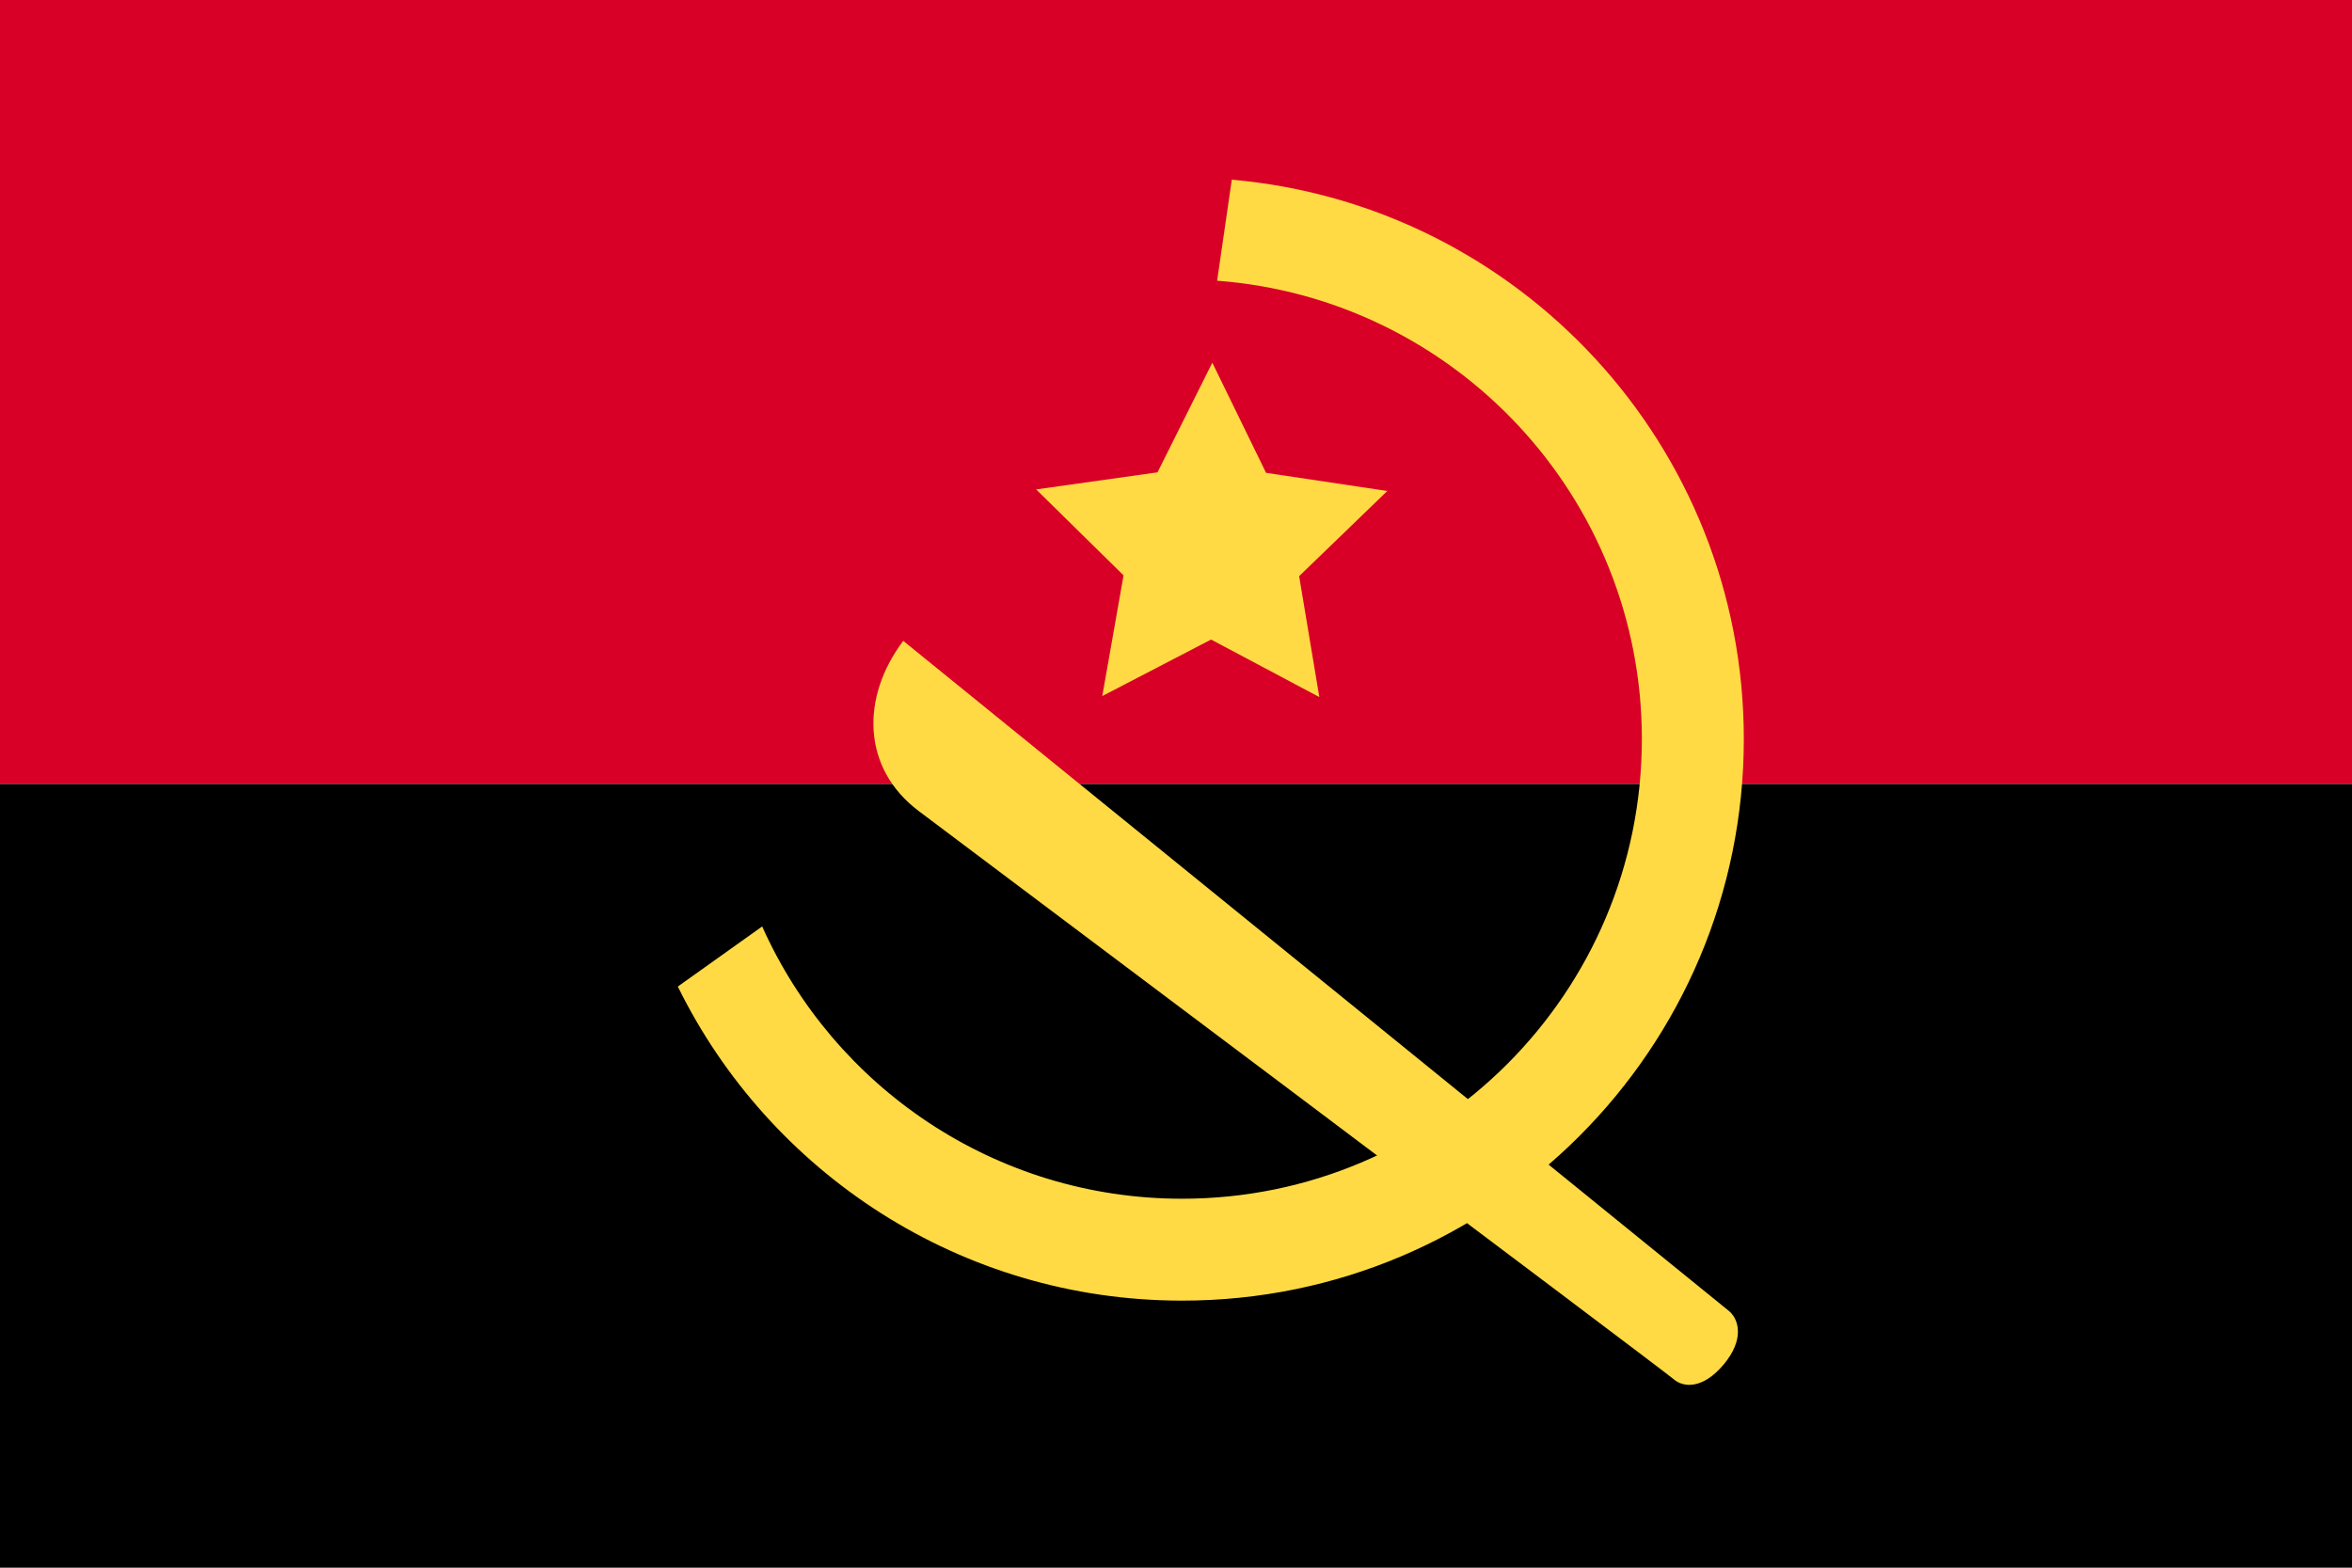
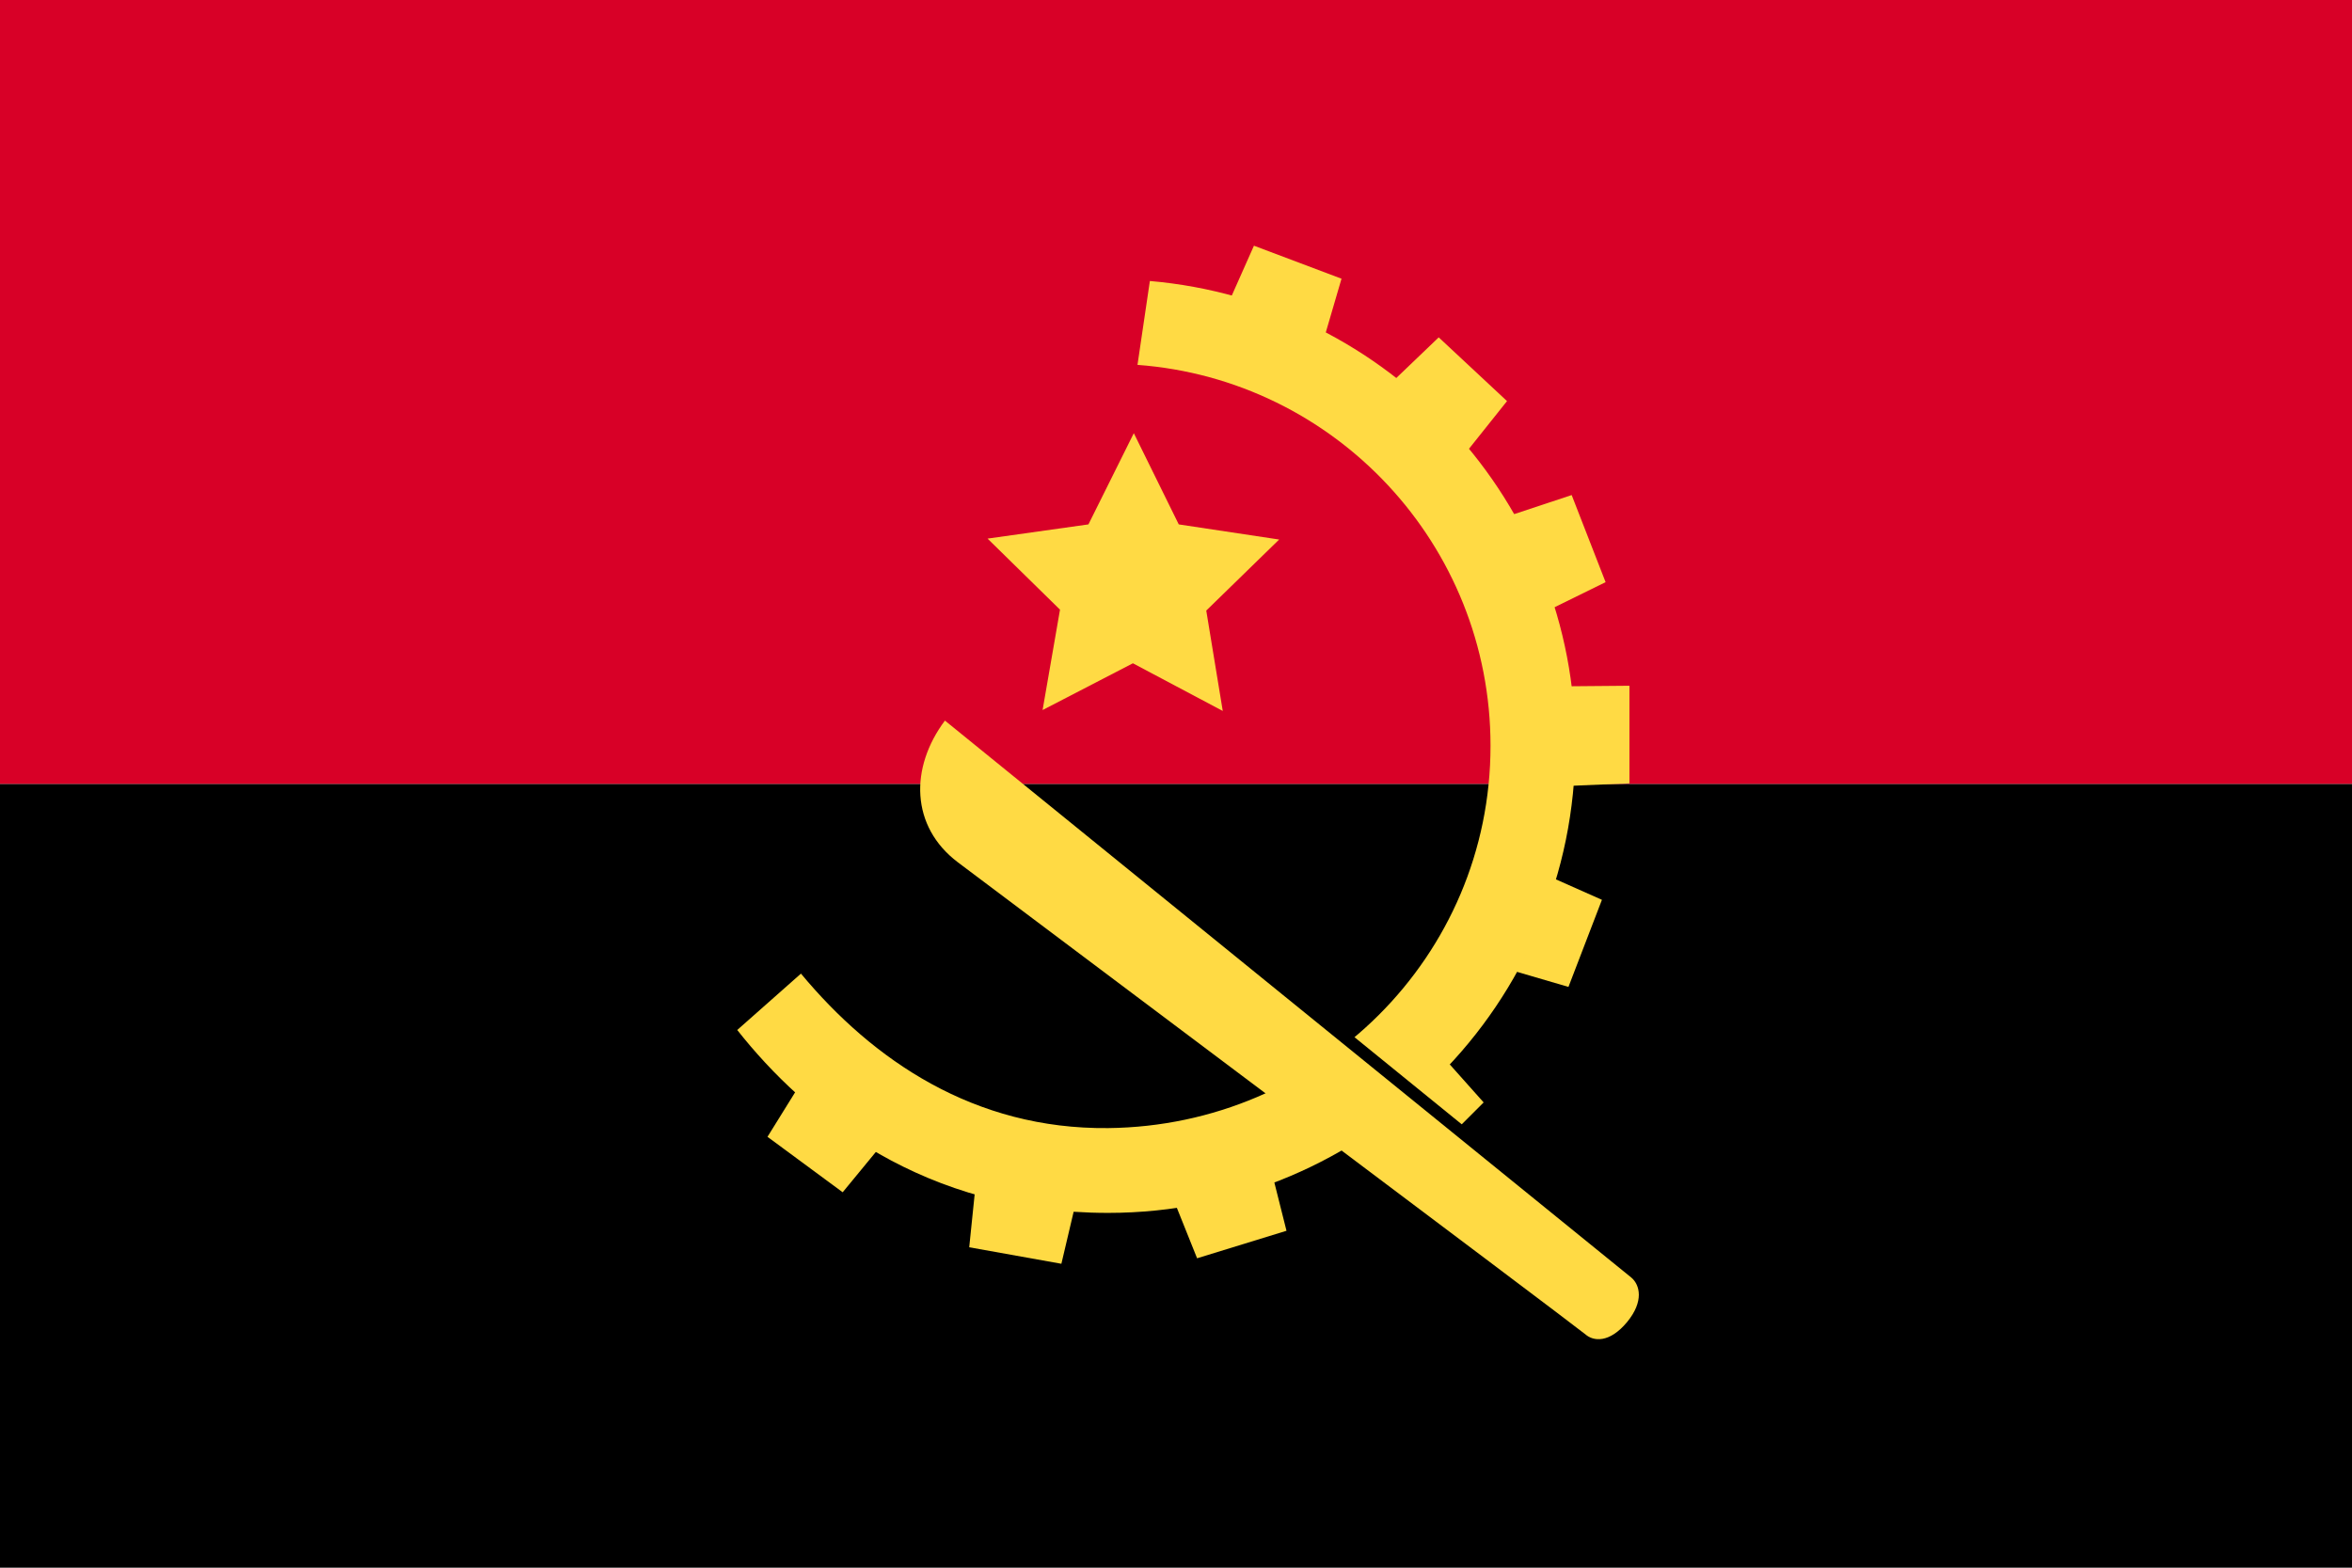
<svg xmlns="http://www.w3.org/2000/svg" version="1.1" viewBox="0 0 513 342">
-   <rect y="171" width="513" height="171" />
-   <rect y="0" fill="#D80027" width="513" height="171" />
-   <g>
-     <path fill="#FFDA44" d="M197.01,139.81c-9.32,12.37-9,27.81,3.37,37.12c0,0,162.62,122.13,164.64,123.93c2.02,1.8,6.3,2.38,11-3.27   c4.46-5.36,3.31-9.78,1.04-11.63S197.01,139.81,197.01,139.81z" />
-     <polygon fill="#FFDA44" points="264.42,79.12 276.14,103.15 302.59,107.11 283.36,125.69 287.76,152.07 264.15,139.52 240.42,151.85   245.06,125.52 226,106.77 252.47,103.04  " />
-     <path fill="#FFDA44" d="M268.67,39.2l-3.2,22.04c51.81,3.9,92.64,47.18,92.64,99.99c0,55.38-44.9,100.28-100.28,100.28   c-40.82,0-75.94-24.39-91.59-59.4l-18.4,13.11c19.96,40.59,61.71,68.52,110,68.52c67.66,0,122.51-54.85,122.51-122.51   C380.34,97.22,331.25,44.69,268.67,39.2z" />
+   <rect fill="#000000" y="171" width="513" height="171" />
+   <rect fill="#D80027" class="st0" width="513" height="171" />
+   <g fill="#FFDA44">
+     <polygon points="332.7,135.6 350.2,127 342.8,108 324.1,114.2 " />
+     <polygon points="287.1,79.6 292.6,60.8 273.5,53.6 265.5,71.6 " />
+     <polygon points="316.5,102.8 328.7,87.5 313.8,73.6 299.6,87.2 " />
+     <polygon points="335.9,171.7 355.4,170.9 355.4,149.6 332.5,149.8 " />
+     <polygon points="323.3,209.8 342.1,215.3 349.4,196.3 331.4,188.3 " />
+     <polygon points="294.3,242.2 309.2,254.9 323.6,240.5 310.5,225.8 " />
+     <polygon points="247.3,94.5 257.1,114.4 279,117.7 263.1,133.2 266.7,155.1 247.1,144.7 227.4,154.9 231.2,133    215.4,117.5 237.4,114.4 " />
+     <path d="M250.8,61.3l-2.7,18.3c43.1,3.2,77,39.2,77,83.1c0,46-37.3,82.9-83.4,83.4c-29.2,0.3-51.3-14.8-67-33.7    l-13.9,12.3c15,19,40.8,39.9,80.9,39.9c56.3,0,101.9-45.6,101.9-101.9C343.7,109.5,302.9,65.8,250.8,61.3z" />
+     <path fill="#000000" d="M291.9,223.4l-11.8,14c0,0,51.9,38.9,53.6,40.4c1.7,1.5,5.2,2,9.1-2.7c3.7-4.5,2.8-8.1,0.9-9.7   C341.7,263.9,291.9,223.4,291.9,223.4z" />
+     <path d="M206.1,157.2c-7.7,10.3-7.5,23.1,2.8,30.9c0,0,135.2,101.5,136.9,103c1.7,1.5,5.2,2,9.1-2.7    c3.7-4.5,2.8-8.1,0.9-9.7C353.9,277.2,206.1,157.2,206.1,157.2z" />
+     <polygon points="253.8,256.3 261.1,274.5 280.6,268.5 275.8,249.4 " />
+     <polygon points="213.4,252.6 211.4,272.1 231.5,275.7 236,256.6 " />
+     <polygon points="177.7,231.4 167.4,248 183.8,260.1 196.3,244.9 " />
  </g>
</svg>
